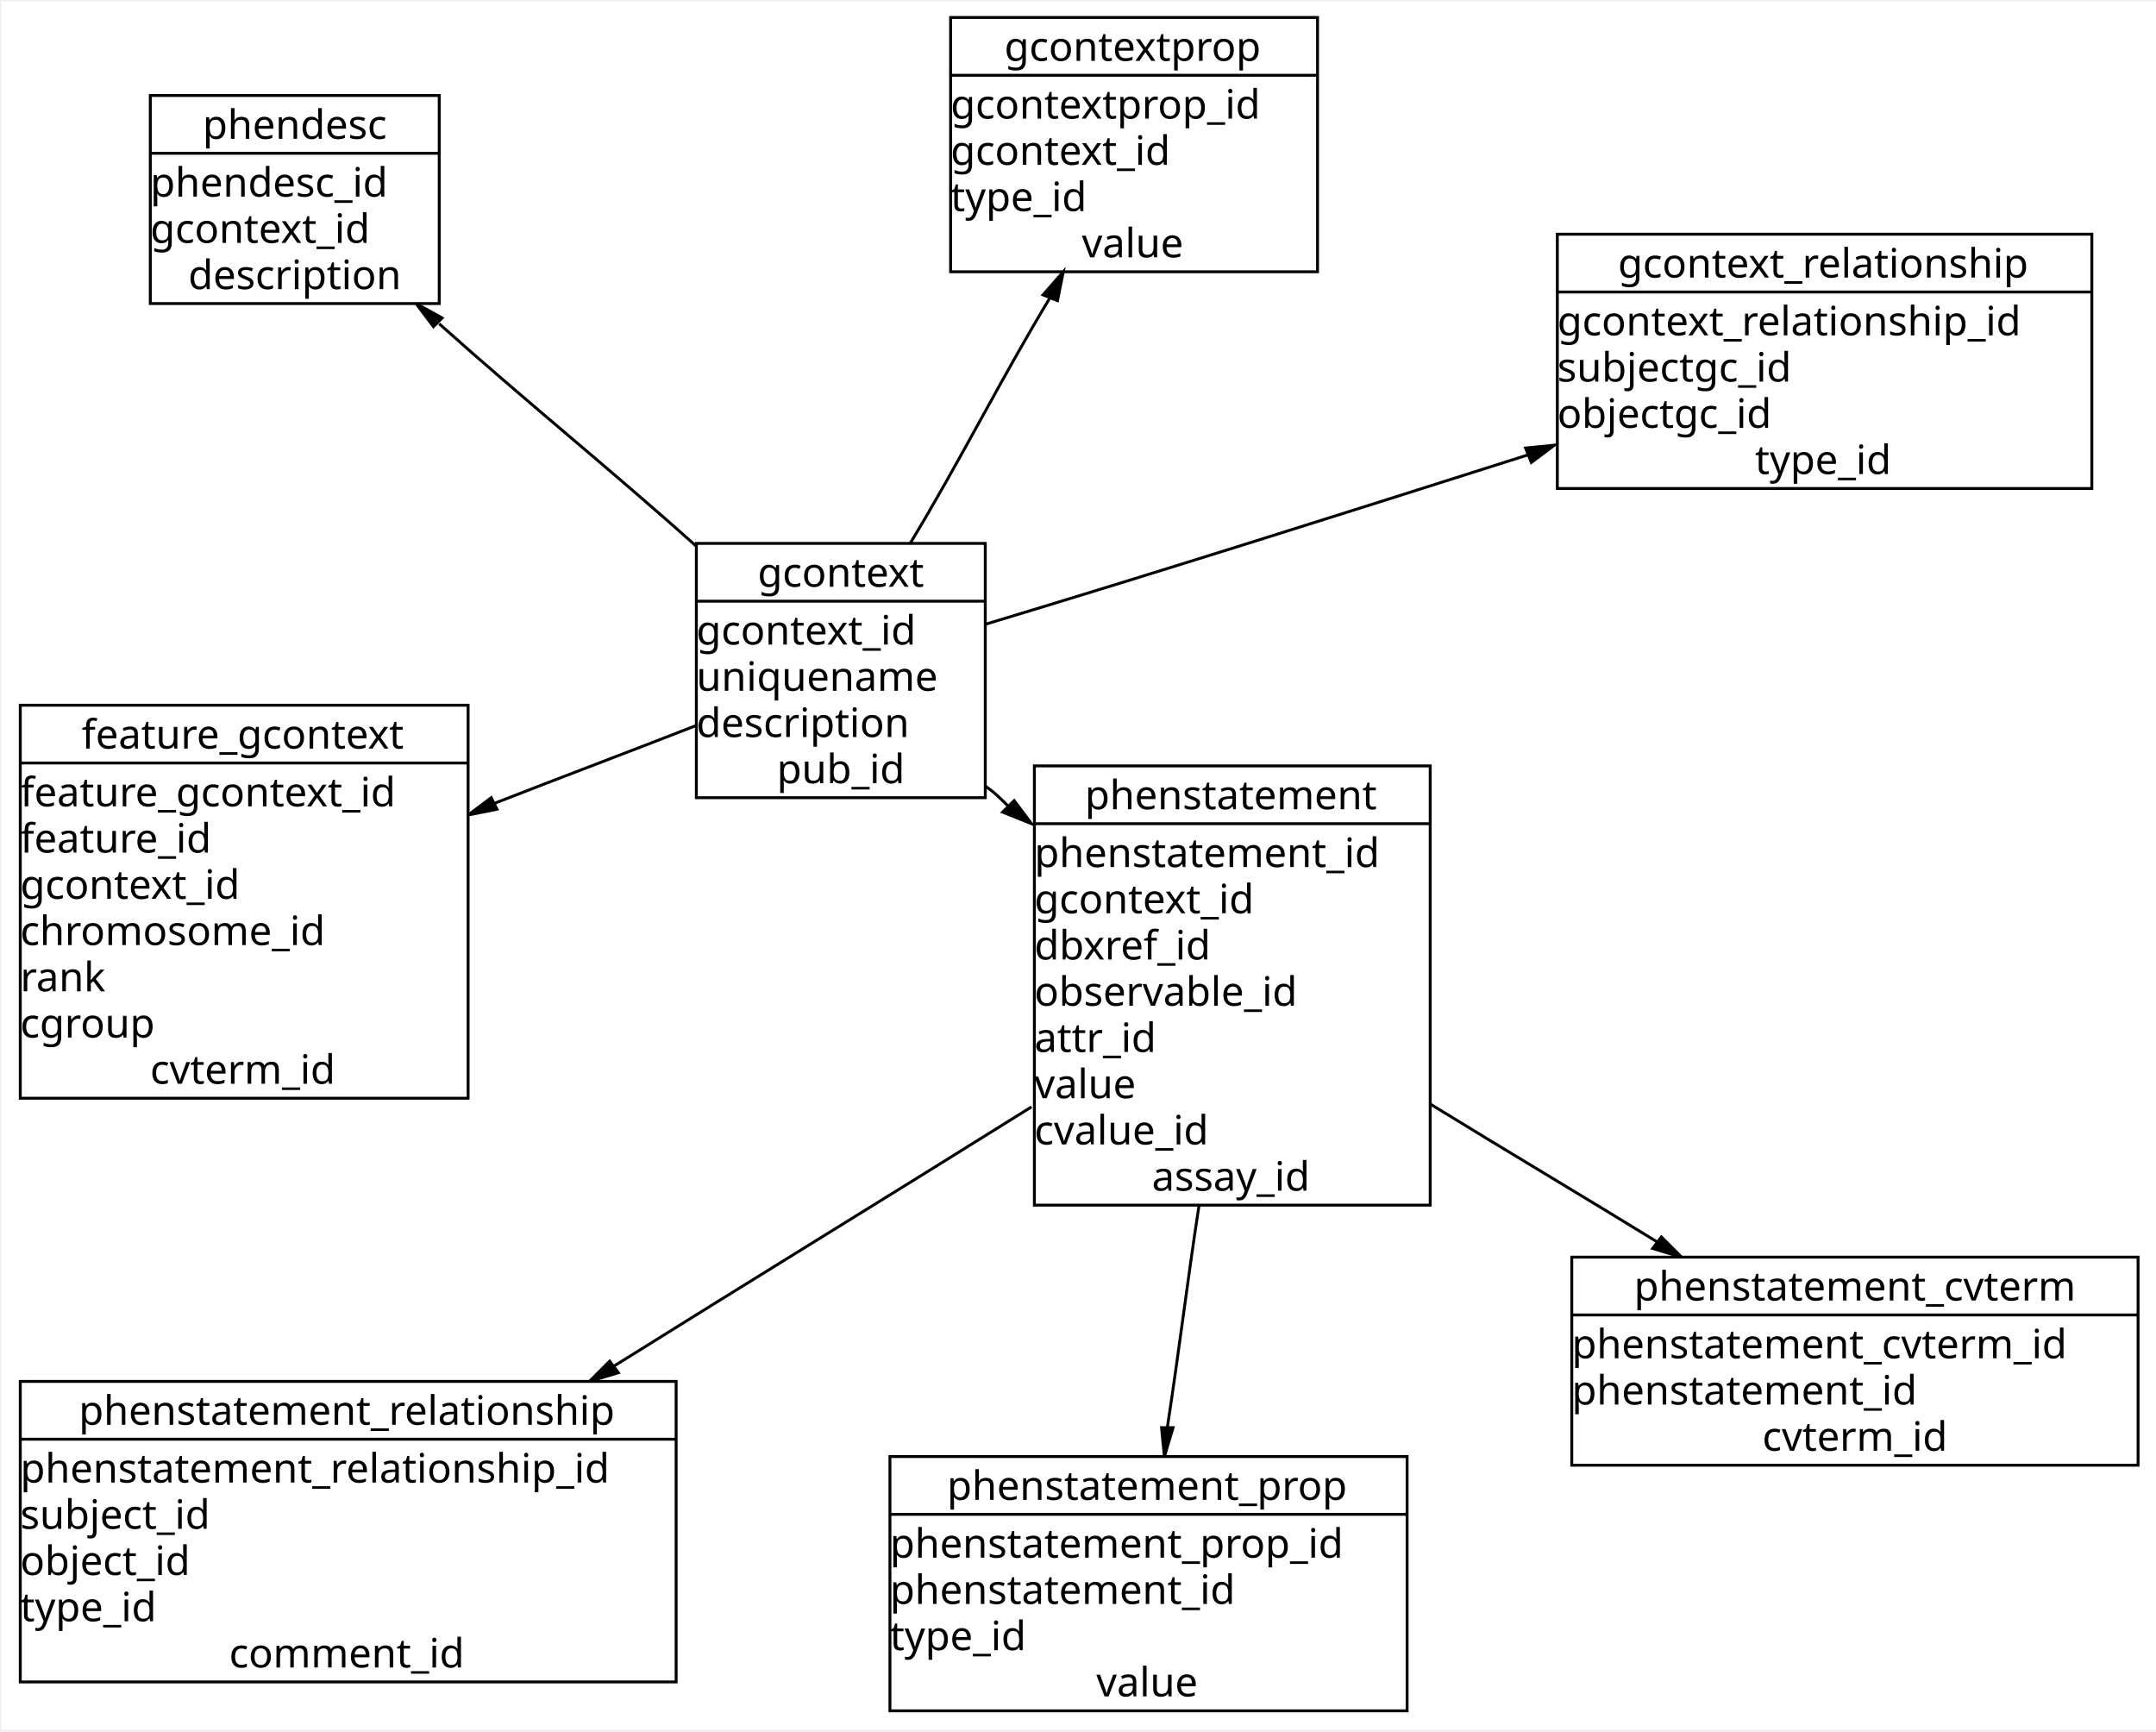
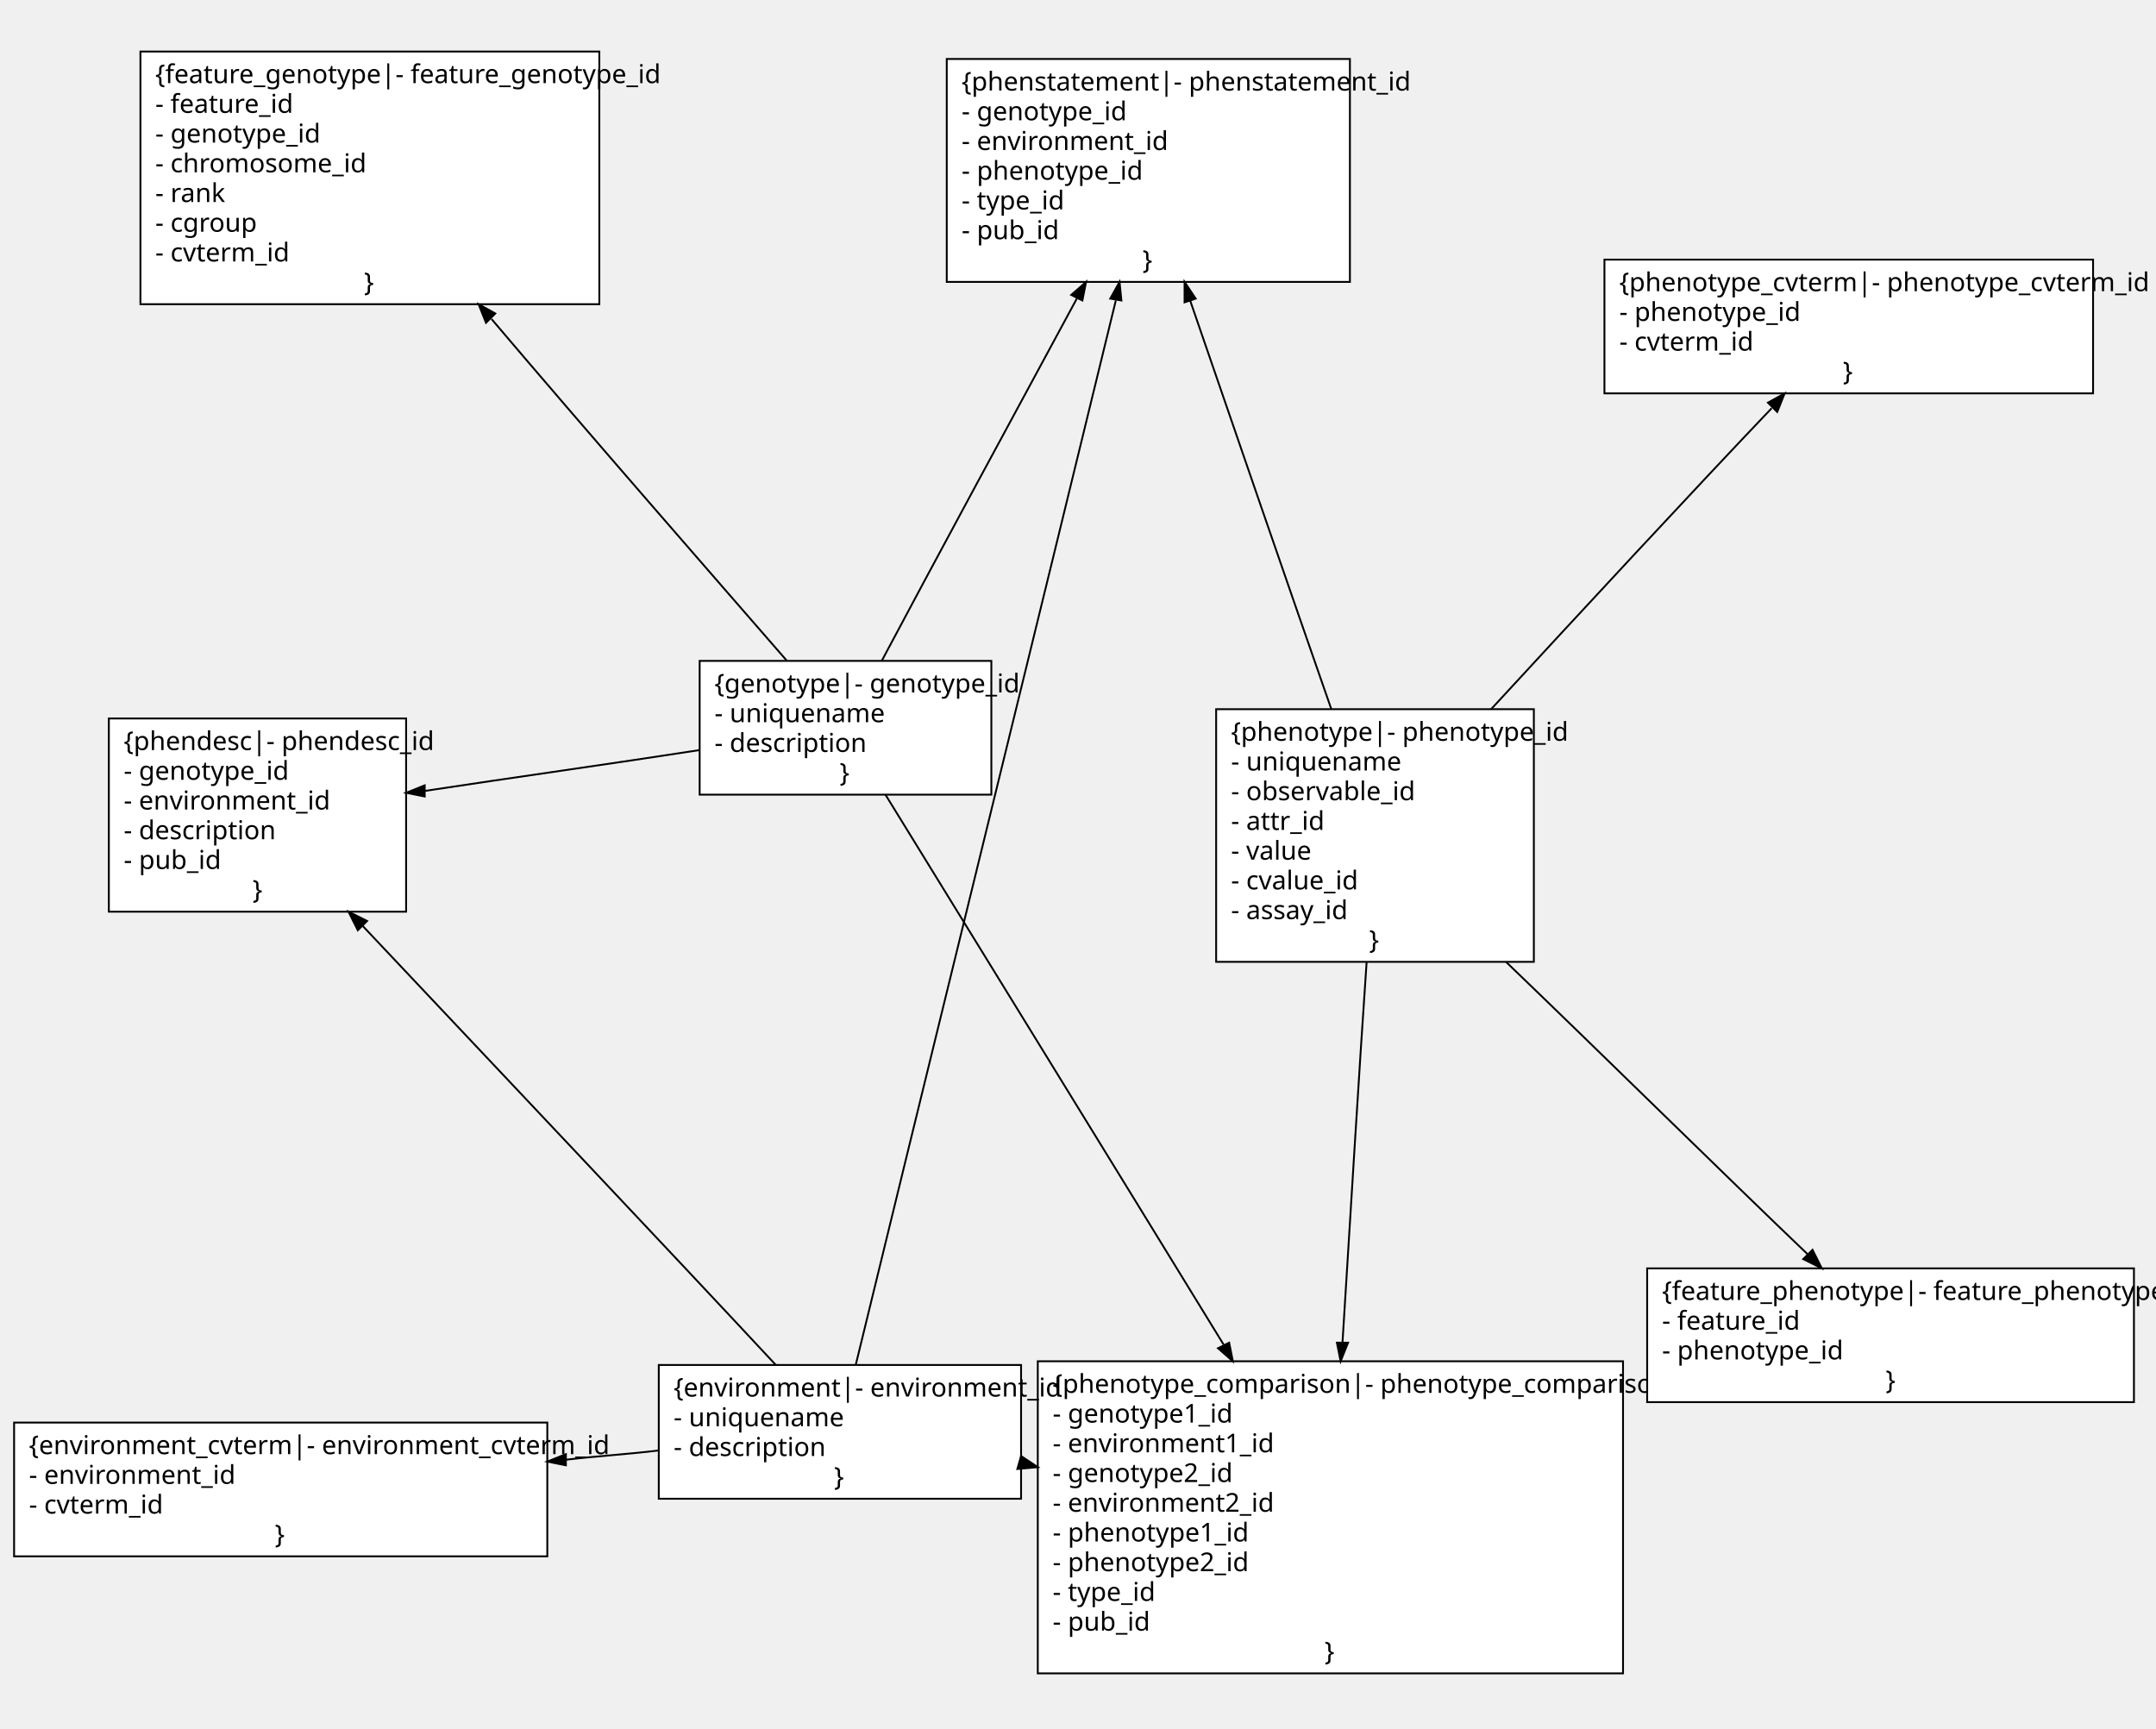
- <svg xmlns="http://www.w3.org/2000/svg" width="975px" height="783px" viewBox="-1 -1 731 587">
-   <g id="graph0" class="graph" transform="scale(0.979592)" style="font-family:Times-Roman;font-size:14.00;">
-     <polygon style="fill:white;stroke:white;" points="0,597 0,0 745,0 745,597 0,597" />
+ <svg xmlns="http://www.w3.org/2000/svg" width="732pt" height="587pt" viewBox="-1 -1 731 586">
+   <g id="graph0" class="graph" transform="scale(0.629921)" style="font-family:Times-Roman;font-size:14.00;">
    <g id="node1" class="node">
-       <polygon style="fill:white;stroke:black;" points="240,275 340,275 340,187 240,187 240,275" />
-       <text text-anchor="middle" x="290" y="202">gcontext</text>
-       <polyline style="fill:none;stroke:black;" points="240,207 340,207 " />
-       <text text-anchor="start" x="240" y="222">gcontext_id</text>
-       <text text-anchor="start" x="240" y="238">uniquename</text>
-       <text text-anchor="start" x="240" y="254">description</text>
-       <text text-anchor="middle" x="290" y="270">pub_id</text>
+       <polygon style="fill:white;stroke:black;" points="375,426 532,426 532,354 375,354 375,426" />
+       <text text-anchor="start" x="383" y="371">{genotype|- genotype_id </text>
+       <text text-anchor="start" x="383" y="387">- uniquename </text>
+       <text text-anchor="start" x="383" y="403">- description </text>
+       <text text-anchor="middle" x="453" y="419">}</text>
    </g>
    <g id="node2" class="node">
-       <polygon style="fill:white;stroke:black;" points="538,168 723,168 723,80 538,80 538,168" />
-       <text text-anchor="middle" x="630" y="95">gcontext_relationship</text>
-       <polyline style="fill:none;stroke:black;" points="538,100 723,100 " />
-       <text text-anchor="start" x="538" y="115">gcontext_relationship_id</text>
-       <text text-anchor="start" x="538" y="131">subjectgc_id</text>
-       <text text-anchor="start" x="538" y="147">objectgc_id</text>
-       <text text-anchor="middle" x="630" y="163">type_id</text>
+       <polygon style="fill:white;stroke:black;" points="74,162 321,162 321,26 74,26 74,162" />
+       <text text-anchor="start" x="82" y="43">{feature_genotype|- feature_genotype_id </text>
+       <text text-anchor="start" x="82" y="59">- feature_id </text>
+       <text text-anchor="start" x="82" y="75">- genotype_id </text>
+       <text text-anchor="start" x="82" y="91">- chromosome_id </text>
+       <text text-anchor="start" x="82" y="107">- rank </text>
+       <text text-anchor="start" x="82" y="123">- cgroup </text>
+       <text text-anchor="start" x="82" y="139">- cvterm_id </text>
+       <text text-anchor="middle" x="197" y="155">}</text>
+     </g>
+     <g id="edge10" class="edge">
+       <path style="fill:none;stroke:black;" d="M422,354C382,308 313,229 263,170" />
+       <polygon style="fill:black;stroke:black;" points="260,172 256,162 265,167 260,172" />
+     </g>
+     <g id="node7" class="node">
+       <polygon style="fill:white;stroke:black;" points="508,150 725,150 725,30 508,30 508,150" />
+       <text text-anchor="start" x="516" y="47">{phenstatement|- phenstatement_id </text>
+       <text text-anchor="start" x="516" y="63">- genotype_id </text>
+       <text text-anchor="start" x="516" y="79">- environment_id </text>
+       <text text-anchor="start" x="516" y="95">- phenotype_id </text>
+       <text text-anchor="start" x="516" y="111">- type_id </text>
+       <text text-anchor="start" x="516" y="127">- pub_id </text>
+       <text text-anchor="middle" x="616" y="143">}</text>
+     </g>
+     <g id="edge16" class="edge">
+       <path style="fill:none;stroke:black;" d="M473,354C499,305 545,220 578,159" />
+       <polygon style="fill:black;stroke:black;" points="575,157 583,150 581,160 575,157" />
+     </g>
+     <g id="node9" class="node">
+       <polygon style="fill:white;stroke:black;" points="57,489 217,489 217,385 57,385 57,489" />
+       <text text-anchor="start" x="65" y="402">{phendesc|- phendesc_id </text>
+       <text text-anchor="start" x="65" y="418">- genotype_id </text>
+       <text text-anchor="start" x="65" y="434">- environment_id </text>
+       <text text-anchor="start" x="65" y="450">- description </text>
+       <text text-anchor="start" x="65" y="466">- pub_id </text>
+       <text text-anchor="middle" x="137" y="482">}</text>
+     </g>
+     <g id="edge12" class="edge">
+       <path style="fill:none;stroke:black;" d="M375,402C330,409 273,417 227,424" />
+       <polygon style="fill:black;stroke:black;" points="227,427 217,425 227,421 227,427" />
+     </g>
+     <g id="node10" class="node">
+       <polygon style="fill:white;stroke:black;" points="557,899 872,899 872,731 557,731 557,899" />
+       <text text-anchor="start" x="565" y="748">{phenotype_comparison|- phenotype_comparison_id </text>
+       <text text-anchor="start" x="565" y="764">- genotype1_id </text>
+       <text text-anchor="start" x="565" y="780">- environment1_id </text>
+       <text text-anchor="start" x="565" y="796">- genotype2_id </text>
+       <text text-anchor="start" x="565" y="812">- environment2_id </text>
+       <text text-anchor="start" x="565" y="828">- phenotype1_id </text>
+       <text text-anchor="start" x="565" y="844">- phenotype2_id </text>
+       <text text-anchor="start" x="565" y="860">- type_id </text>
+       <text text-anchor="start" x="565" y="876">- pub_id </text>
+       <text text-anchor="middle" x="714" y="892">}</text>
+     </g>
+     <g id="edge14" class="edge">
+       <path style="fill:none;stroke:black;" d="M475,426C515,491 600,629 657,722" />
+       <polygon style="fill:black;stroke:black;" points="660,721 662,731 654,724 660,721" />
+     </g>
+     <g id="node3" class="node">
+       <polygon style="fill:white;stroke:black;" points="353,805 548,805 548,733 353,733 353,805" />
+       <text text-anchor="start" x="361" y="750">{environment|- environment_id </text>
+       <text text-anchor="start" x="361" y="766">- uniquename </text>
+       <text text-anchor="start" x="361" y="782">- description </text>
+       <text text-anchor="middle" x="450" y="798">}</text>
+     </g>
+     <g id="node4" class="node">
+       <polygon style="fill:white;stroke:black;" points="6,836 293,836 293,764 6,764 6,836" />
+       <text text-anchor="start" x="14" y="781">{environment_cvterm|- environment_cvterm_id </text>
+       <text text-anchor="start" x="14" y="797">- environment_id </text>
+       <text text-anchor="start" x="14" y="813">- cvterm_id </text>
+       <text text-anchor="middle" x="149" y="829">}</text>
+     </g>
+     <g id="edge2" class="edge">
+       <path style="fill:none;stroke:black;" d="M353,779C337,781 320,782 303,784" />
+       <polygon style="fill:black;stroke:black;" points="303,787 293,785 303,781 303,787" />
+     </g>
+     <g id="edge8" class="edge">
+       <path style="fill:none;stroke:black;" d="M459,733C485,626 564,304 599,160" />
+       <polygon style="fill:black;stroke:black;" points="596,159 601,150 602,160 596,159" />
    </g>
    <g id="edge4" class="edge">
-       <path style="fill:none;stroke:black;" d="M340,215C403,196 466,176 529,156" />
-       <polygon style="fill:black;stroke:black;" points="527,154 537,153 529,159 527,154" />
-     </g>
-     <g id="node3" class="node">
-       <polygon style="fill:white;stroke:black;" points="6,379 161,379 161,243 6,243 6,379" />
-       <text text-anchor="middle" x="83" y="258">feature_gcontext</text>
-       <polyline style="fill:none;stroke:black;" points="6,263 161,263 " />
-       <text text-anchor="start" x="6" y="278">feature_gcontext_id</text>
-       <text text-anchor="start" x="6" y="294">feature_id</text>
-       <text text-anchor="start" x="6" y="310">gcontext_id</text>
-       <text text-anchor="start" x="6" y="326">chromosome_id</text>
-       <text text-anchor="start" x="6" y="342">rank</text>
-       <text text-anchor="start" x="6" y="358">cgroup</text>
-       <text text-anchor="middle" x="83" y="374">cvterm_id</text>
-     </g>
-     <g id="edge2" class="edge">
-       <path style="fill:none;stroke:black;" d="M240,250C217,259 193,268 170,277" />
-       <polygon style="fill:black;stroke:black;" points="171,279 161,281 169,275 171,279" />
-     </g>
-     <g id="node4" class="node">
-       <polygon style="fill:white;stroke:black;" points="328,93 455,93 455,5 328,5 328,93" />
-       <text text-anchor="middle" x="391" y="20">gcontextprop</text>
-       <polyline style="fill:none;stroke:black;" points="328,25 455,25 " />
-       <text text-anchor="start" x="328" y="40">gcontextprop_id</text>
-       <text text-anchor="start" x="328" y="56">gcontext_id</text>
-       <text text-anchor="start" x="328" y="72">type_id</text>
-       <text text-anchor="middle" x="391" y="88">value</text>
+       <path style="fill:none;stroke:black;" d="M416,733C363,676 258,565 193,496" />
+       <polygon style="fill:black;stroke:black;" points="191,499 186,489 196,494 191,499" />
    </g>
    <g id="edge6" class="edge">
-       <path style="fill:none;stroke:black;" d="M314,187C331,159 346,129 363,101" />
-       <polygon style="fill:black;stroke:black;" points="360,101 367,93 365,103 360,101" />
+       <path style="fill:none;stroke:black;" d="M548,786C548,786 548,786 548,786" />
+       <polygon style="fill:black;stroke:black;" points="548,782 557,788 546,789 548,782" />
    </g>
    <g id="node5" class="node">
-       <polygon style="fill:white;stroke:black;" points="357,416 494,416 494,264 357,264 357,416" />
-       <text text-anchor="middle" x="425" y="279">phenstatement</text>
-       <polyline style="fill:none;stroke:black;" points="357,284 494,284 " />
-       <text text-anchor="start" x="357" y="299">phenstatement_id</text>
-       <text text-anchor="start" x="357" y="315">gcontext_id</text>
-       <text text-anchor="start" x="357" y="331">dbxref_id</text>
-       <text text-anchor="start" x="357" y="347">observable_id</text>
-       <text text-anchor="start" x="357" y="363">attr_id</text>
-       <text text-anchor="start" x="357" y="379">value</text>
-       <text text-anchor="start" x="357" y="395">cvalue_id</text>
-       <text text-anchor="middle" x="425" y="411">assay_id</text>
-     </g>
-     <g id="edge10" class="edge">
-       <path style="fill:none;stroke:black;" d="M340,271C343,273 345,275 348,278" />
-       <polygon style="fill:black;stroke:black;" points="350,276 356,284 346,280 350,276" />
+       <polygon style="fill:white;stroke:black;" points="653,516 824,516 824,380 653,380 653,516" />
+       <text text-anchor="start" x="661" y="397">{phenotype|- phenotype_id </text>
+       <text text-anchor="start" x="661" y="413">- uniquename </text>
+       <text text-anchor="start" x="661" y="429">- observable_id </text>
+       <text text-anchor="start" x="661" y="445">- attr_id </text>
+       <text text-anchor="start" x="661" y="461">- value </text>
+       <text text-anchor="start" x="661" y="477">- cvalue_id </text>
+       <text text-anchor="start" x="661" y="493">- assay_id </text>
+       <text text-anchor="middle" x="738" y="509">}</text>
    </g>
    <g id="node6" class="node">
-       <polygon style="fill:white;stroke:black;" points="51,104 151,104 151,32 51,32 51,104" />
-       <text text-anchor="middle" x="101" y="47">phendesc</text>
-       <polyline style="fill:none;stroke:black;" points="51,52 151,52 " />
-       <text text-anchor="start" x="51" y="67">phendesc_id</text>
-       <text text-anchor="start" x="51" y="83">gcontext_id</text>
-       <text text-anchor="middle" x="101" y="99">description</text>
+       <polygon style="fill:white;stroke:black;" points="862,210 1125,210 1125,138 862,138 862,210" />
+       <text text-anchor="start" x="870" y="155">{phenotype_cvterm|- phenotype_cvterm_id </text>
+       <text text-anchor="start" x="870" y="171">- phenotype_id </text>
+       <text text-anchor="start" x="870" y="187">- cvterm_id </text>
+       <text text-anchor="middle" x="993" y="203">}</text>
    </g>
-     <g id="edge8" class="edge">
-       <path style="fill:none;stroke:black;" d="M240,188C211,162 180,137 151,111" />
-       <polygon style="fill:black;stroke:black;" points="149,112 143,104 152,109 149,112" />
+     <g id="edge22" class="edge">
+       <path style="fill:none;stroke:black;" d="M801,380C848,329 911,261 952,218" />
+       <polygon style="fill:black;stroke:black;" points="950,215 959,210 955,220 950,215" />
    </g>
-     <g id="node7" class="node">
-       <polygon style="fill:white;stroke:black;" points="6,581 233,581 233,477 6,477 6,581" />
-       <text text-anchor="middle" x="119" y="492">phenstatement_relationship</text>
-       <polyline style="fill:none;stroke:black;" points="6,497 233,497 " />
-       <text text-anchor="start" x="6" y="512">phenstatement_relationship_id</text>
-       <text text-anchor="start" x="6" y="528">subject_id</text>
-       <text text-anchor="start" x="6" y="544">object_id</text>
-       <text text-anchor="start" x="6" y="560">type_id</text>
-       <text text-anchor="middle" x="119" y="576">comment_id</text>
-     </g>
-     <g id="edge16" class="edge">
-       <path style="fill:none;stroke:black;" d="M356,382C308,412 259,442 211,472" />
-       <polygon style="fill:black;stroke:black;" points="213,474 203,477 210,470 213,474" />
+     <g id="edge24" class="edge">
+       <path style="fill:none;stroke:black;" d="M715,380C693,317 661,224 639,160" />
+       <polygon style="fill:black;stroke:black;" points="636,161 636,150 642,159 636,161" />
    </g>
    <g id="node8" class="node">
-       <polygon style="fill:white;stroke:black;" points="543,506 739,506 739,434 543,434 543,506" />
-       <text text-anchor="middle" x="641" y="449">phenstatement_cvterm</text>
-       <polyline style="fill:none;stroke:black;" points="543,454 739,454 " />
-       <text text-anchor="start" x="543" y="469">phenstatement_cvterm_id</text>
-       <text text-anchor="start" x="543" y="485">phenstatement_id</text>
-       <text text-anchor="middle" x="641" y="501">cvterm_id</text>
+       <polygon style="fill:white;stroke:black;" points="885,753 1147,753 1147,681 885,681 885,753" />
+       <text text-anchor="start" x="893" y="698">{feature_phenotype|- feature_phenotype_id </text>
+       <text text-anchor="start" x="893" y="714">- feature_id </text>
+       <text text-anchor="start" x="893" y="730">- phenotype_id </text>
+       <text text-anchor="middle" x="1016" y="746">}</text>
    </g>
-     <g id="edge12" class="edge">
-       <path style="fill:none;stroke:black;" d="M494,381C520,397 547,413 573,429" />
-       <polygon style="fill:black;stroke:black;" points="574,427 581,434 571,431 574,427" />
+     <g id="edge18" class="edge">
+       <path style="fill:none;stroke:black;" d="M809,516C860,565 927,631 972,674" />
+       <polygon style="fill:black;stroke:black;" points="974,671 979,681 969,676 974,671" />
    </g>
-     <g id="node9" class="node">
-       <polygon style="fill:white;stroke:black;" points="307,591 486,591 486,503 307,503 307,591" />
-       <text text-anchor="middle" x="396" y="518">phenstatement_prop</text>
-       <polyline style="fill:none;stroke:black;" points="307,523 486,523 " />
-       <text text-anchor="start" x="307" y="538">phenstatement_prop_id</text>
-       <text text-anchor="start" x="307" y="554">phenstatement_id</text>
-       <text text-anchor="start" x="307" y="570">type_id</text>
-       <text text-anchor="middle" x="396" y="586">value</text>
-     </g>
-     <g id="edge14" class="edge">
-       <path style="fill:none;stroke:black;" d="M414,416C410,442 407,467 403,493" />
-       <polygon style="fill:black;stroke:black;" points="405,493 402,503 401,493 405,493" />
+     <g id="edge20" class="edge">
+       <path style="fill:none;stroke:black;" d="M734,516C730,574 725,657 721,721" />
+       <polygon style="fill:black;stroke:black;" points="724,721 720,731 718,721 724,721" />
    </g>
  </g>
</svg>
